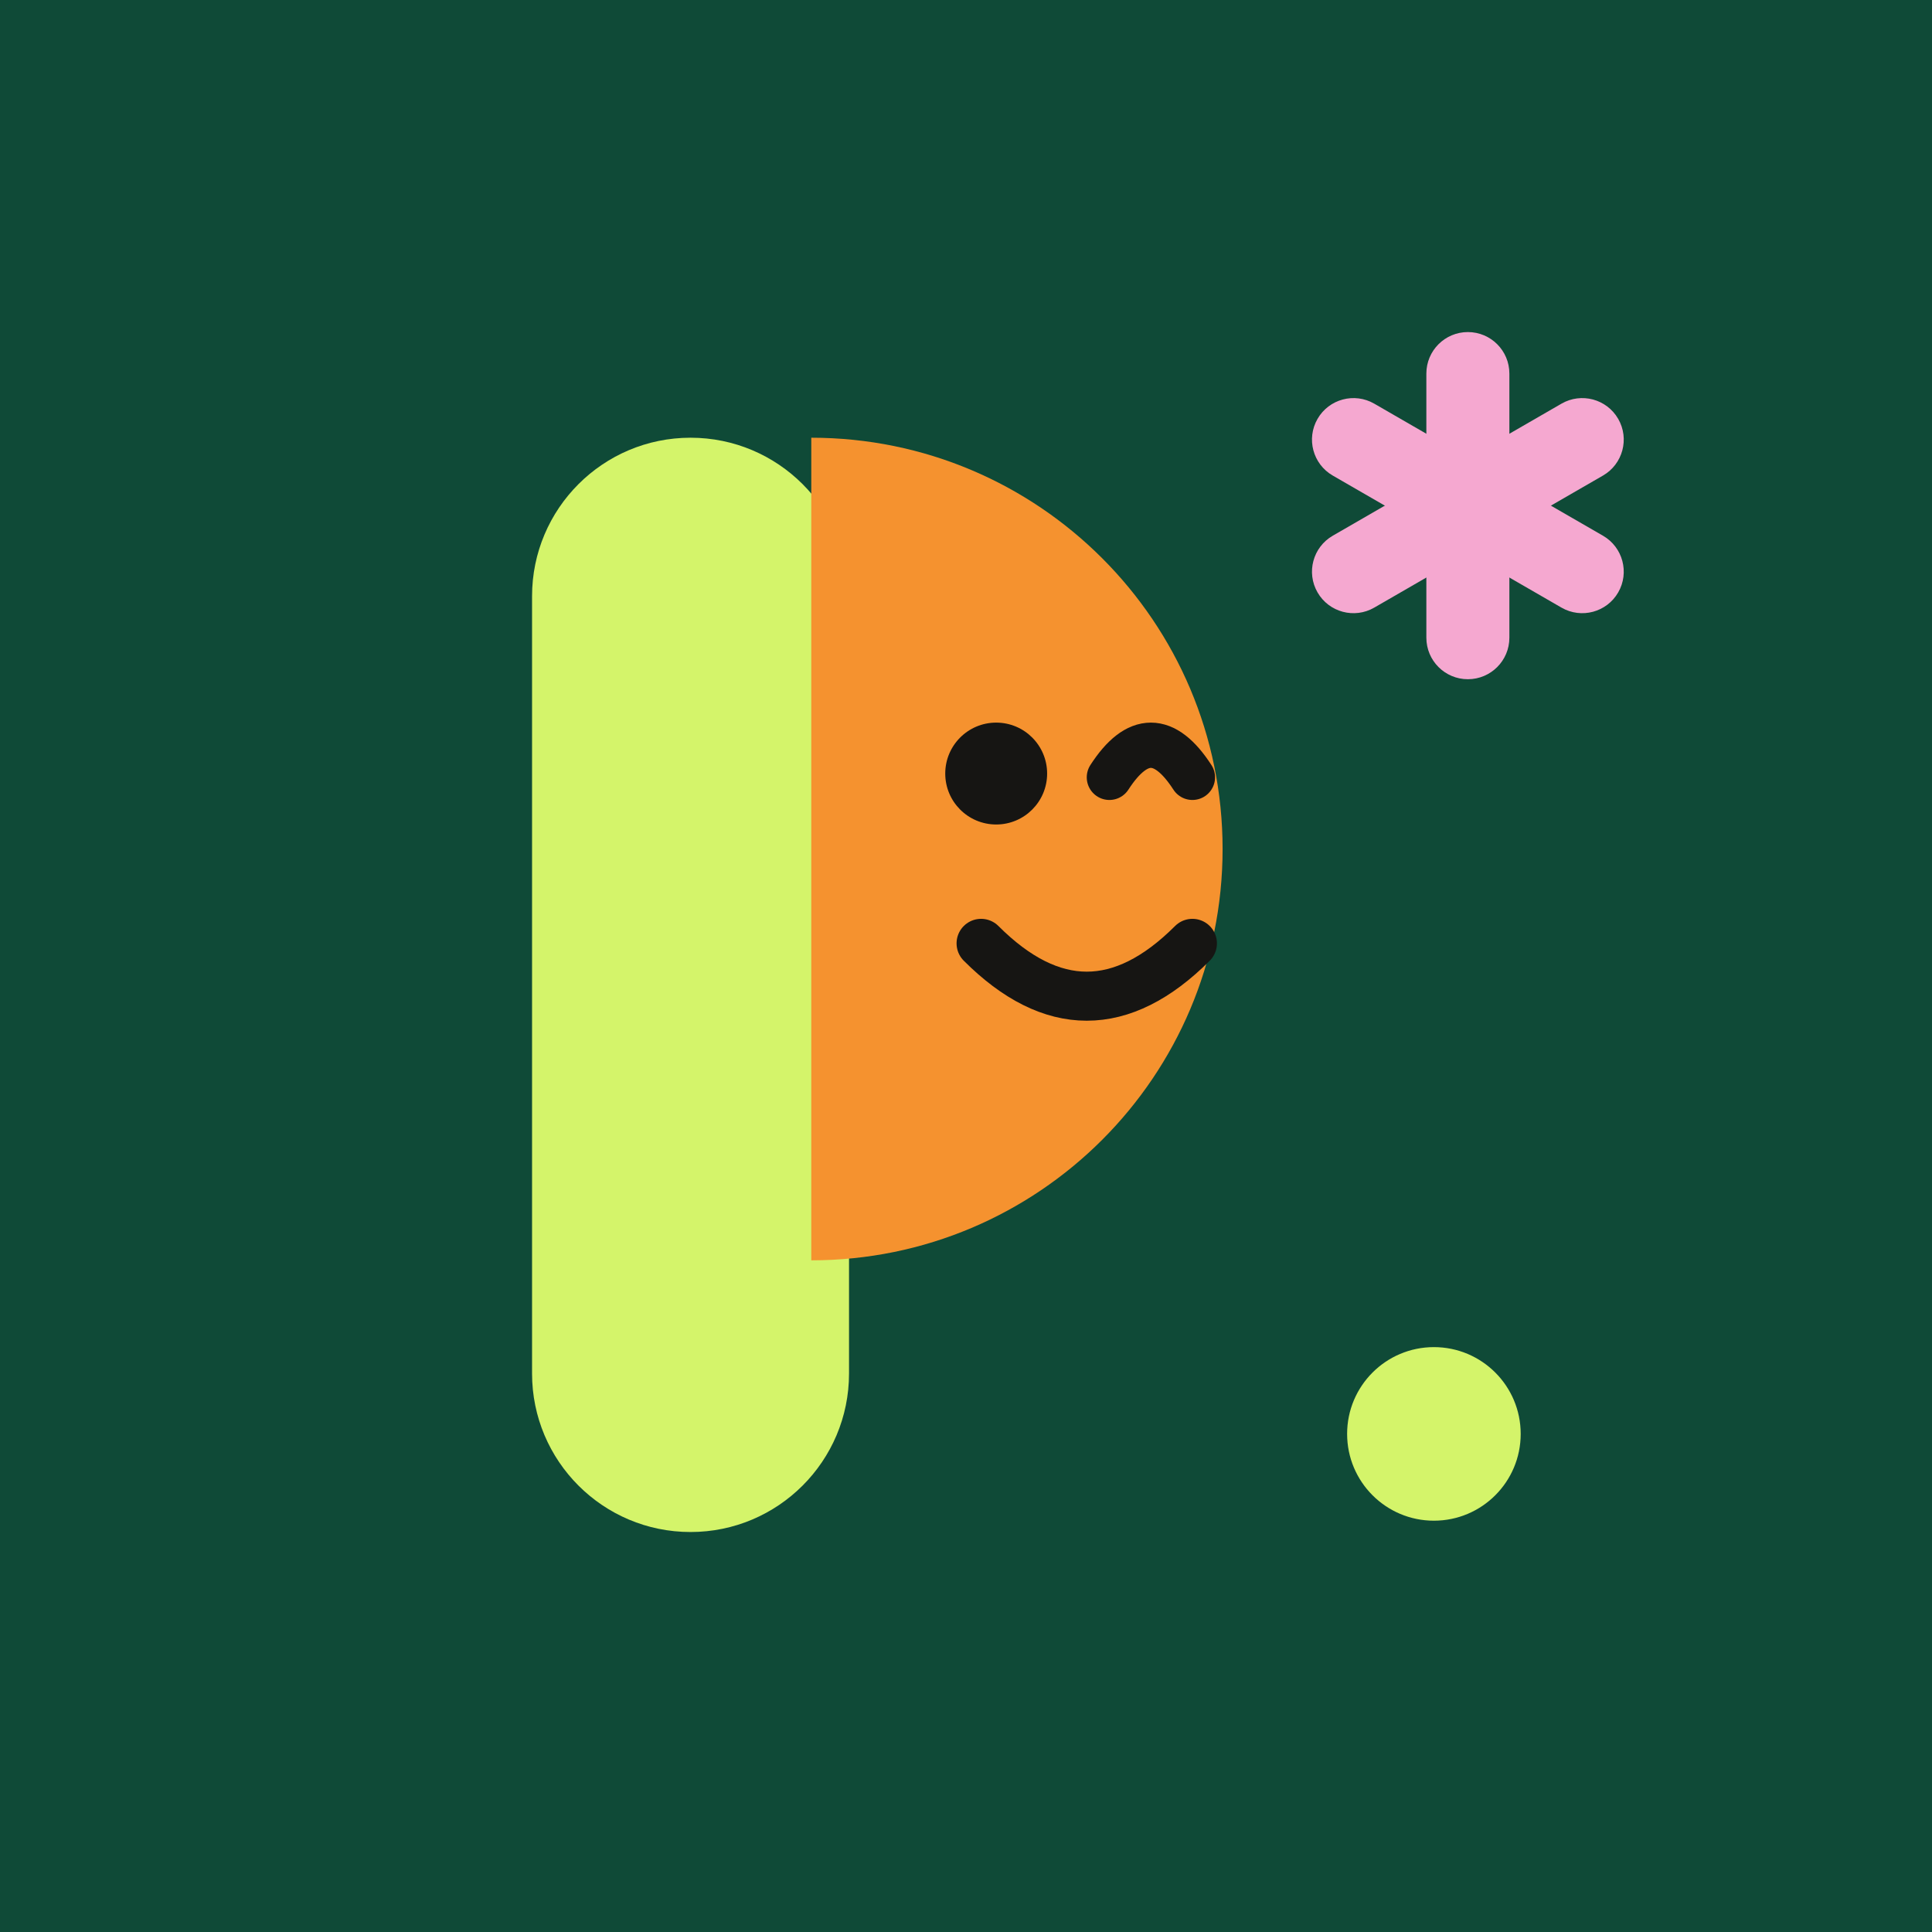
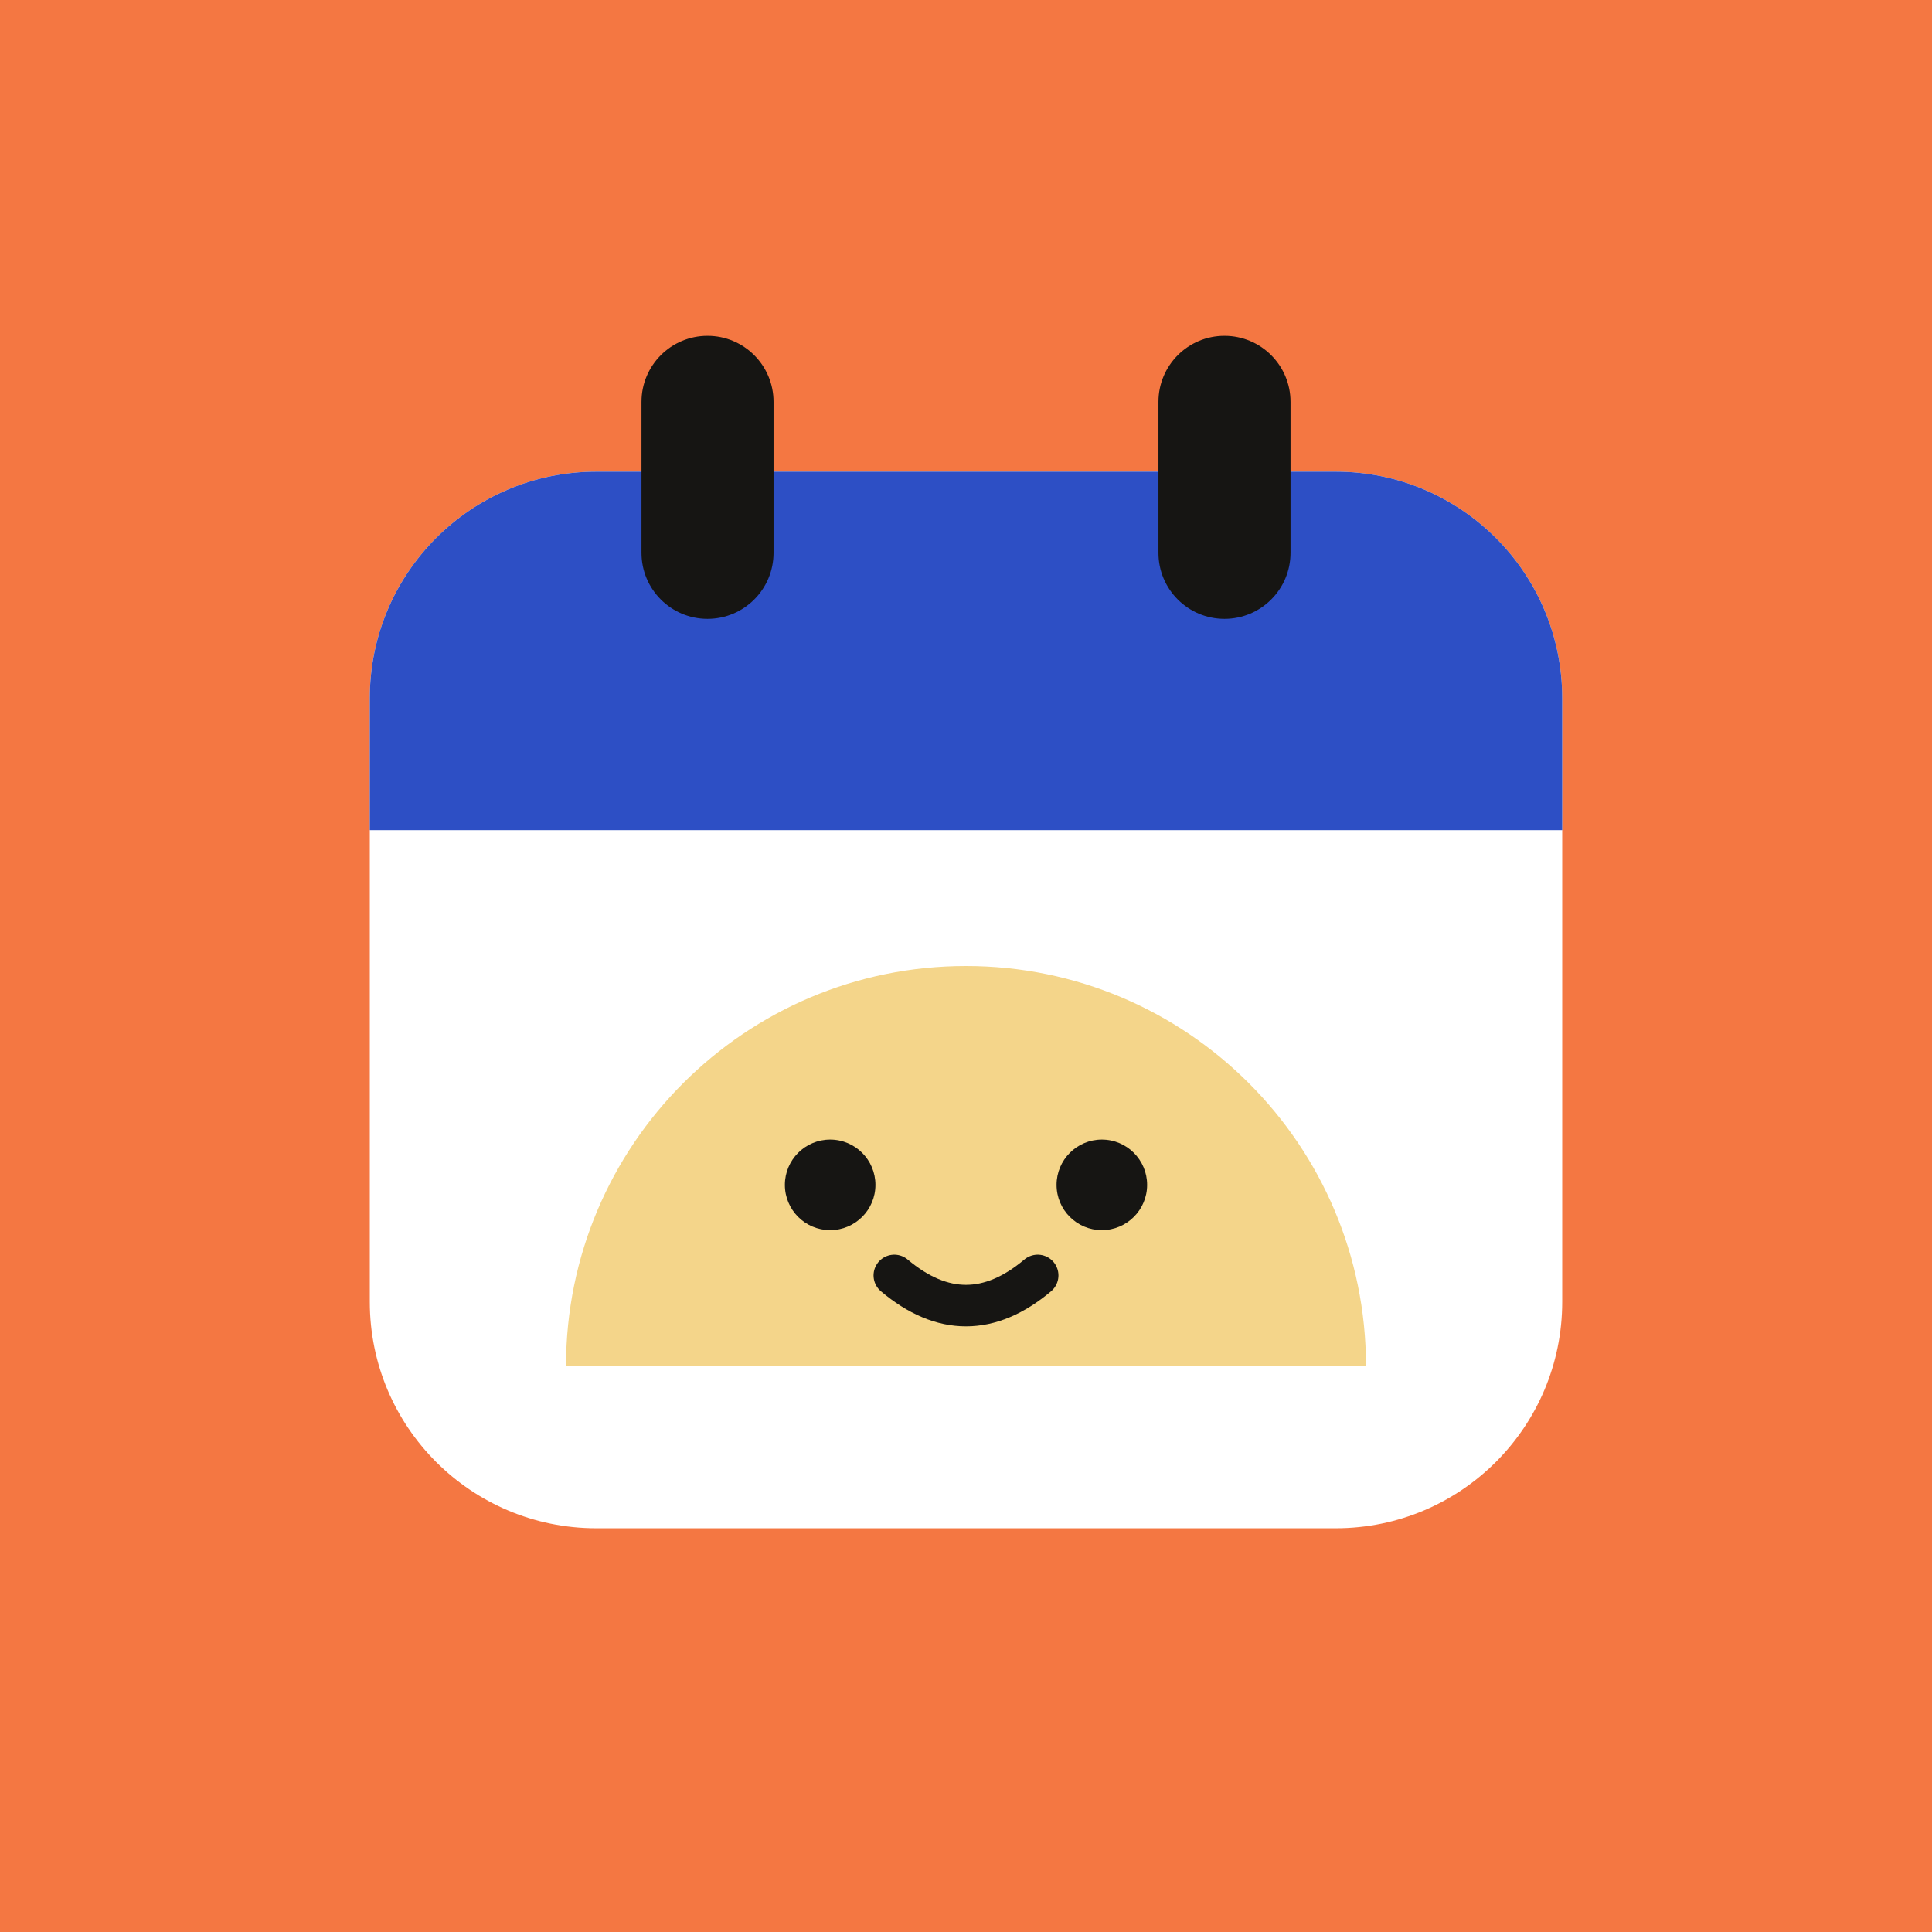
<svg xmlns="http://www.w3.org/2000/svg" viewBox="0 0 1024 1024">
-   <rect width="1024" height="1024" fill="#0F4A37" />
-   <rect x="282" y="232" width="168" height="580" rx="84" fill="#D4F46A" />
-   <path d="M430 232 A218 218 0 0 1 430 668 Z" fill="#F5922F" />
-   <circle cx="528" cy="410" r="27" fill="#161513" />
-   <path d="M588 412 q22 -34 44 0" fill="none" stroke="#161513" stroke-width="24" stroke-linecap="round" />
-   <path d="M520 500 q56 56 112 0" fill="none" stroke="#161513" stroke-width="26" stroke-linecap="round" />
-   <g transform="translate(778 268)" fill="#F5A8D0">
-     <rect x="-22" y="-92" width="44" height="184" rx="22" />
-     <rect x="-22" y="-92" width="44" height="184" rx="22" transform="rotate(60)" />
-     <rect x="-22" y="-92" width="44" height="184" rx="22" transform="rotate(-60)" />
-   </g>
-   <circle cx="760" cy="760" r="46" fill="#D4F46A" />
+   <rect width="1024" height="1024" fill="#F47742" />
+   <rect x="196" y="250" width="632" height="560" rx="120" fill="#FFFFFF" />
+   <path d="M196 370a120 120 0 0 1 120-120h392a120 120 0 0 1 120 120v70H196z" fill="#2D4FC5" />
+   <rect x="340" y="178" width="70" height="150" rx="35" fill="#161513" />
+   <rect x="614" y="178" width="70" height="150" rx="35" fill="#161513" />
+   <path d="M300 724a212 212 0 0 1 424 0z" fill="#F4D58A" />
+   <circle cx="440" cy="628" r="24" fill="#161513" />
+   <circle cx="584" cy="628" r="24" fill="#161513" />
+   <path d="M474 676q38 32 76 0" fill="none" stroke="#161513" stroke-width="22" stroke-linecap="round" />
</svg>
